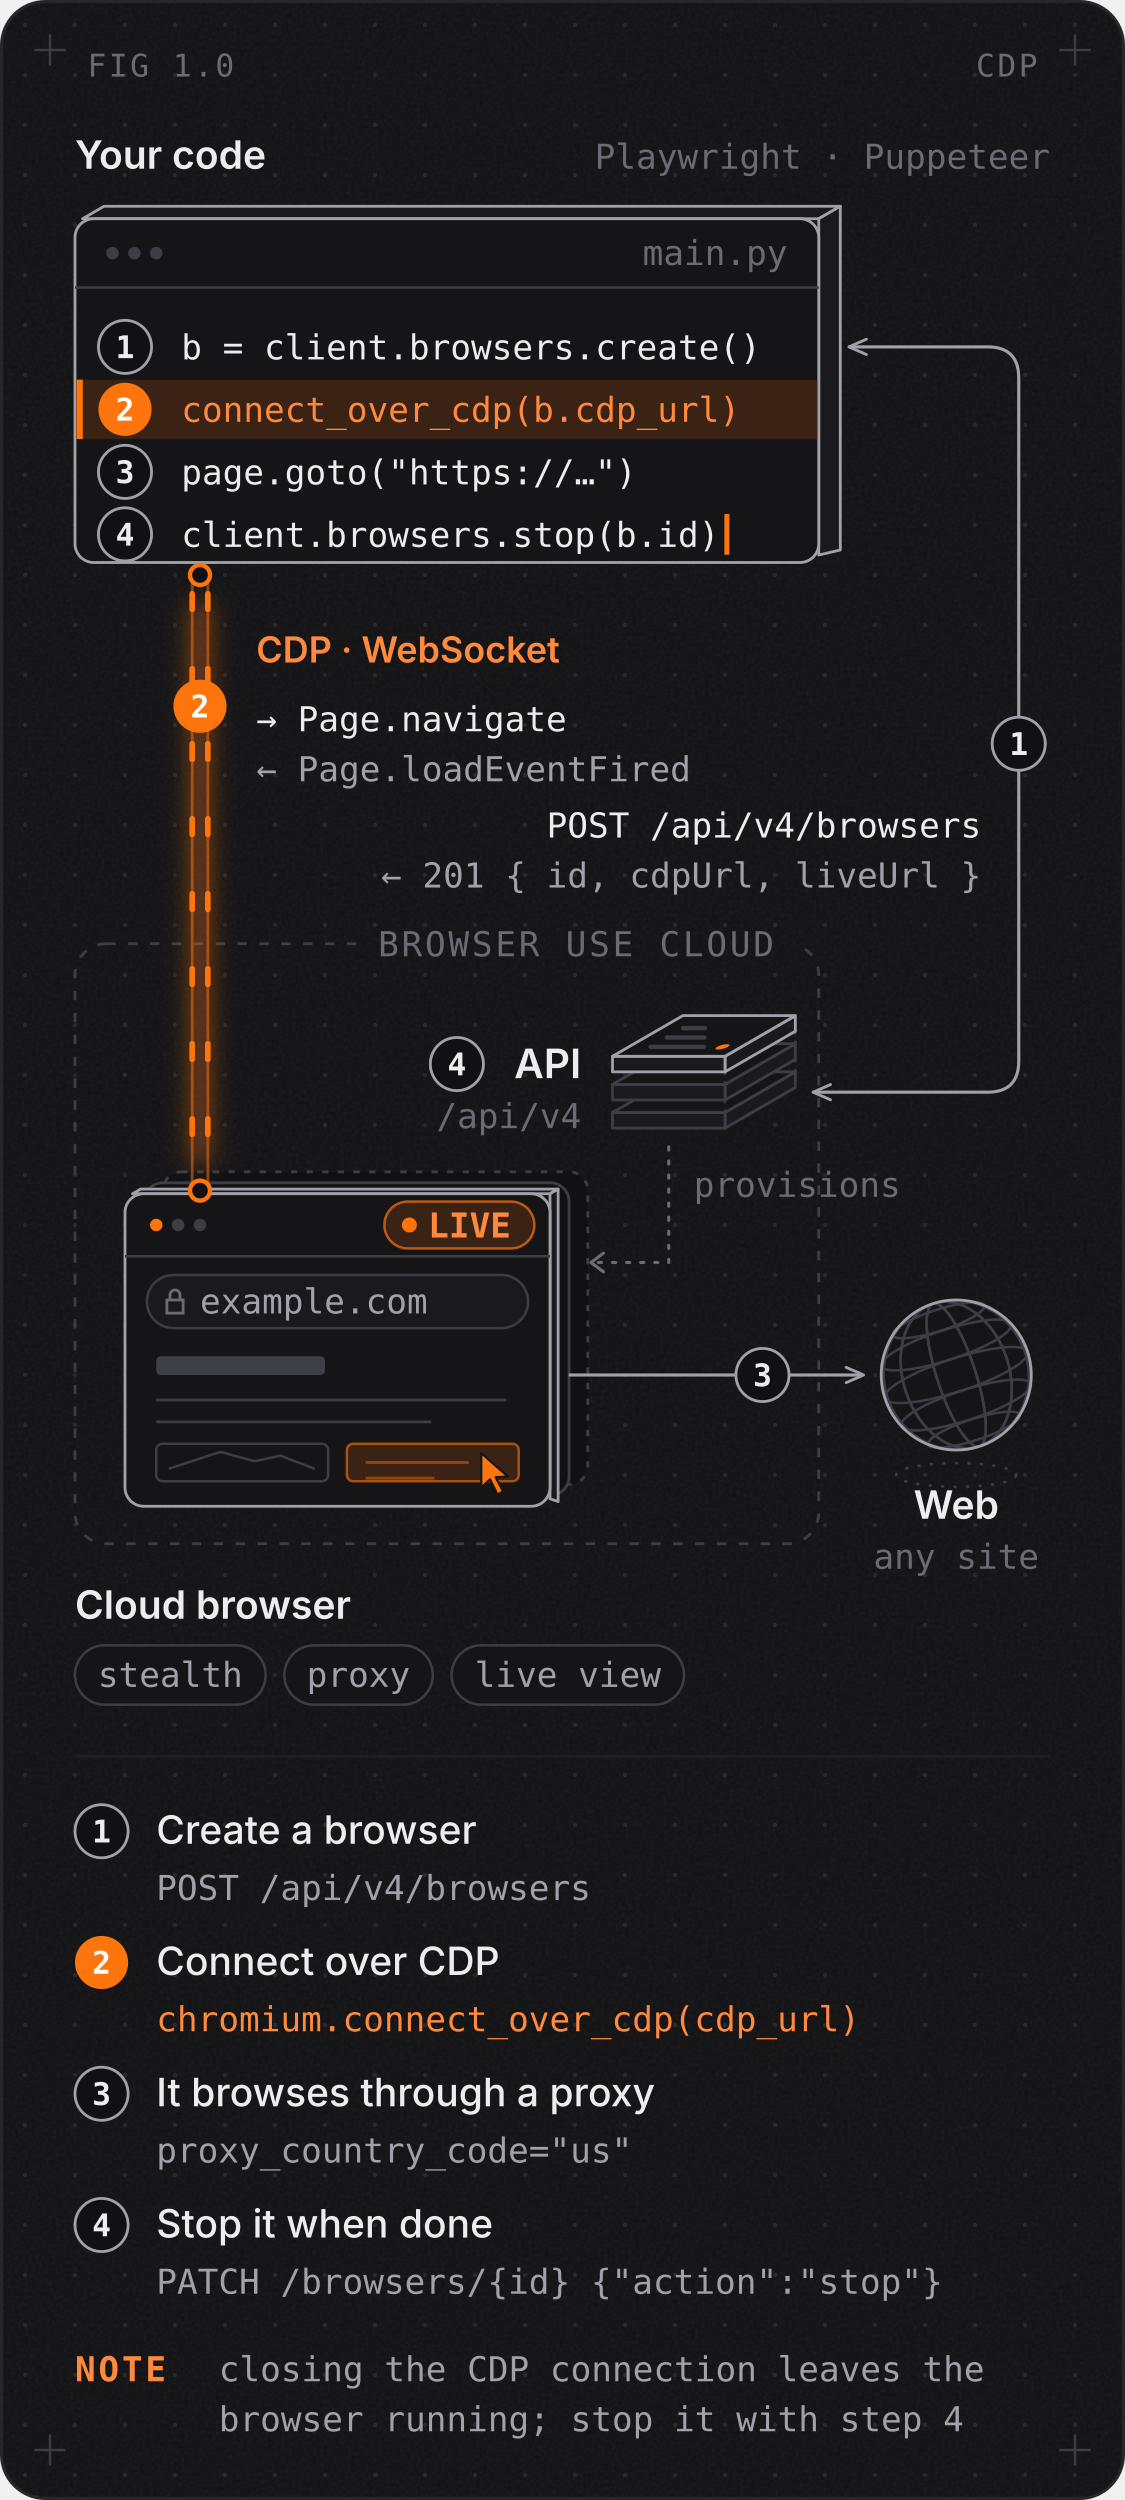
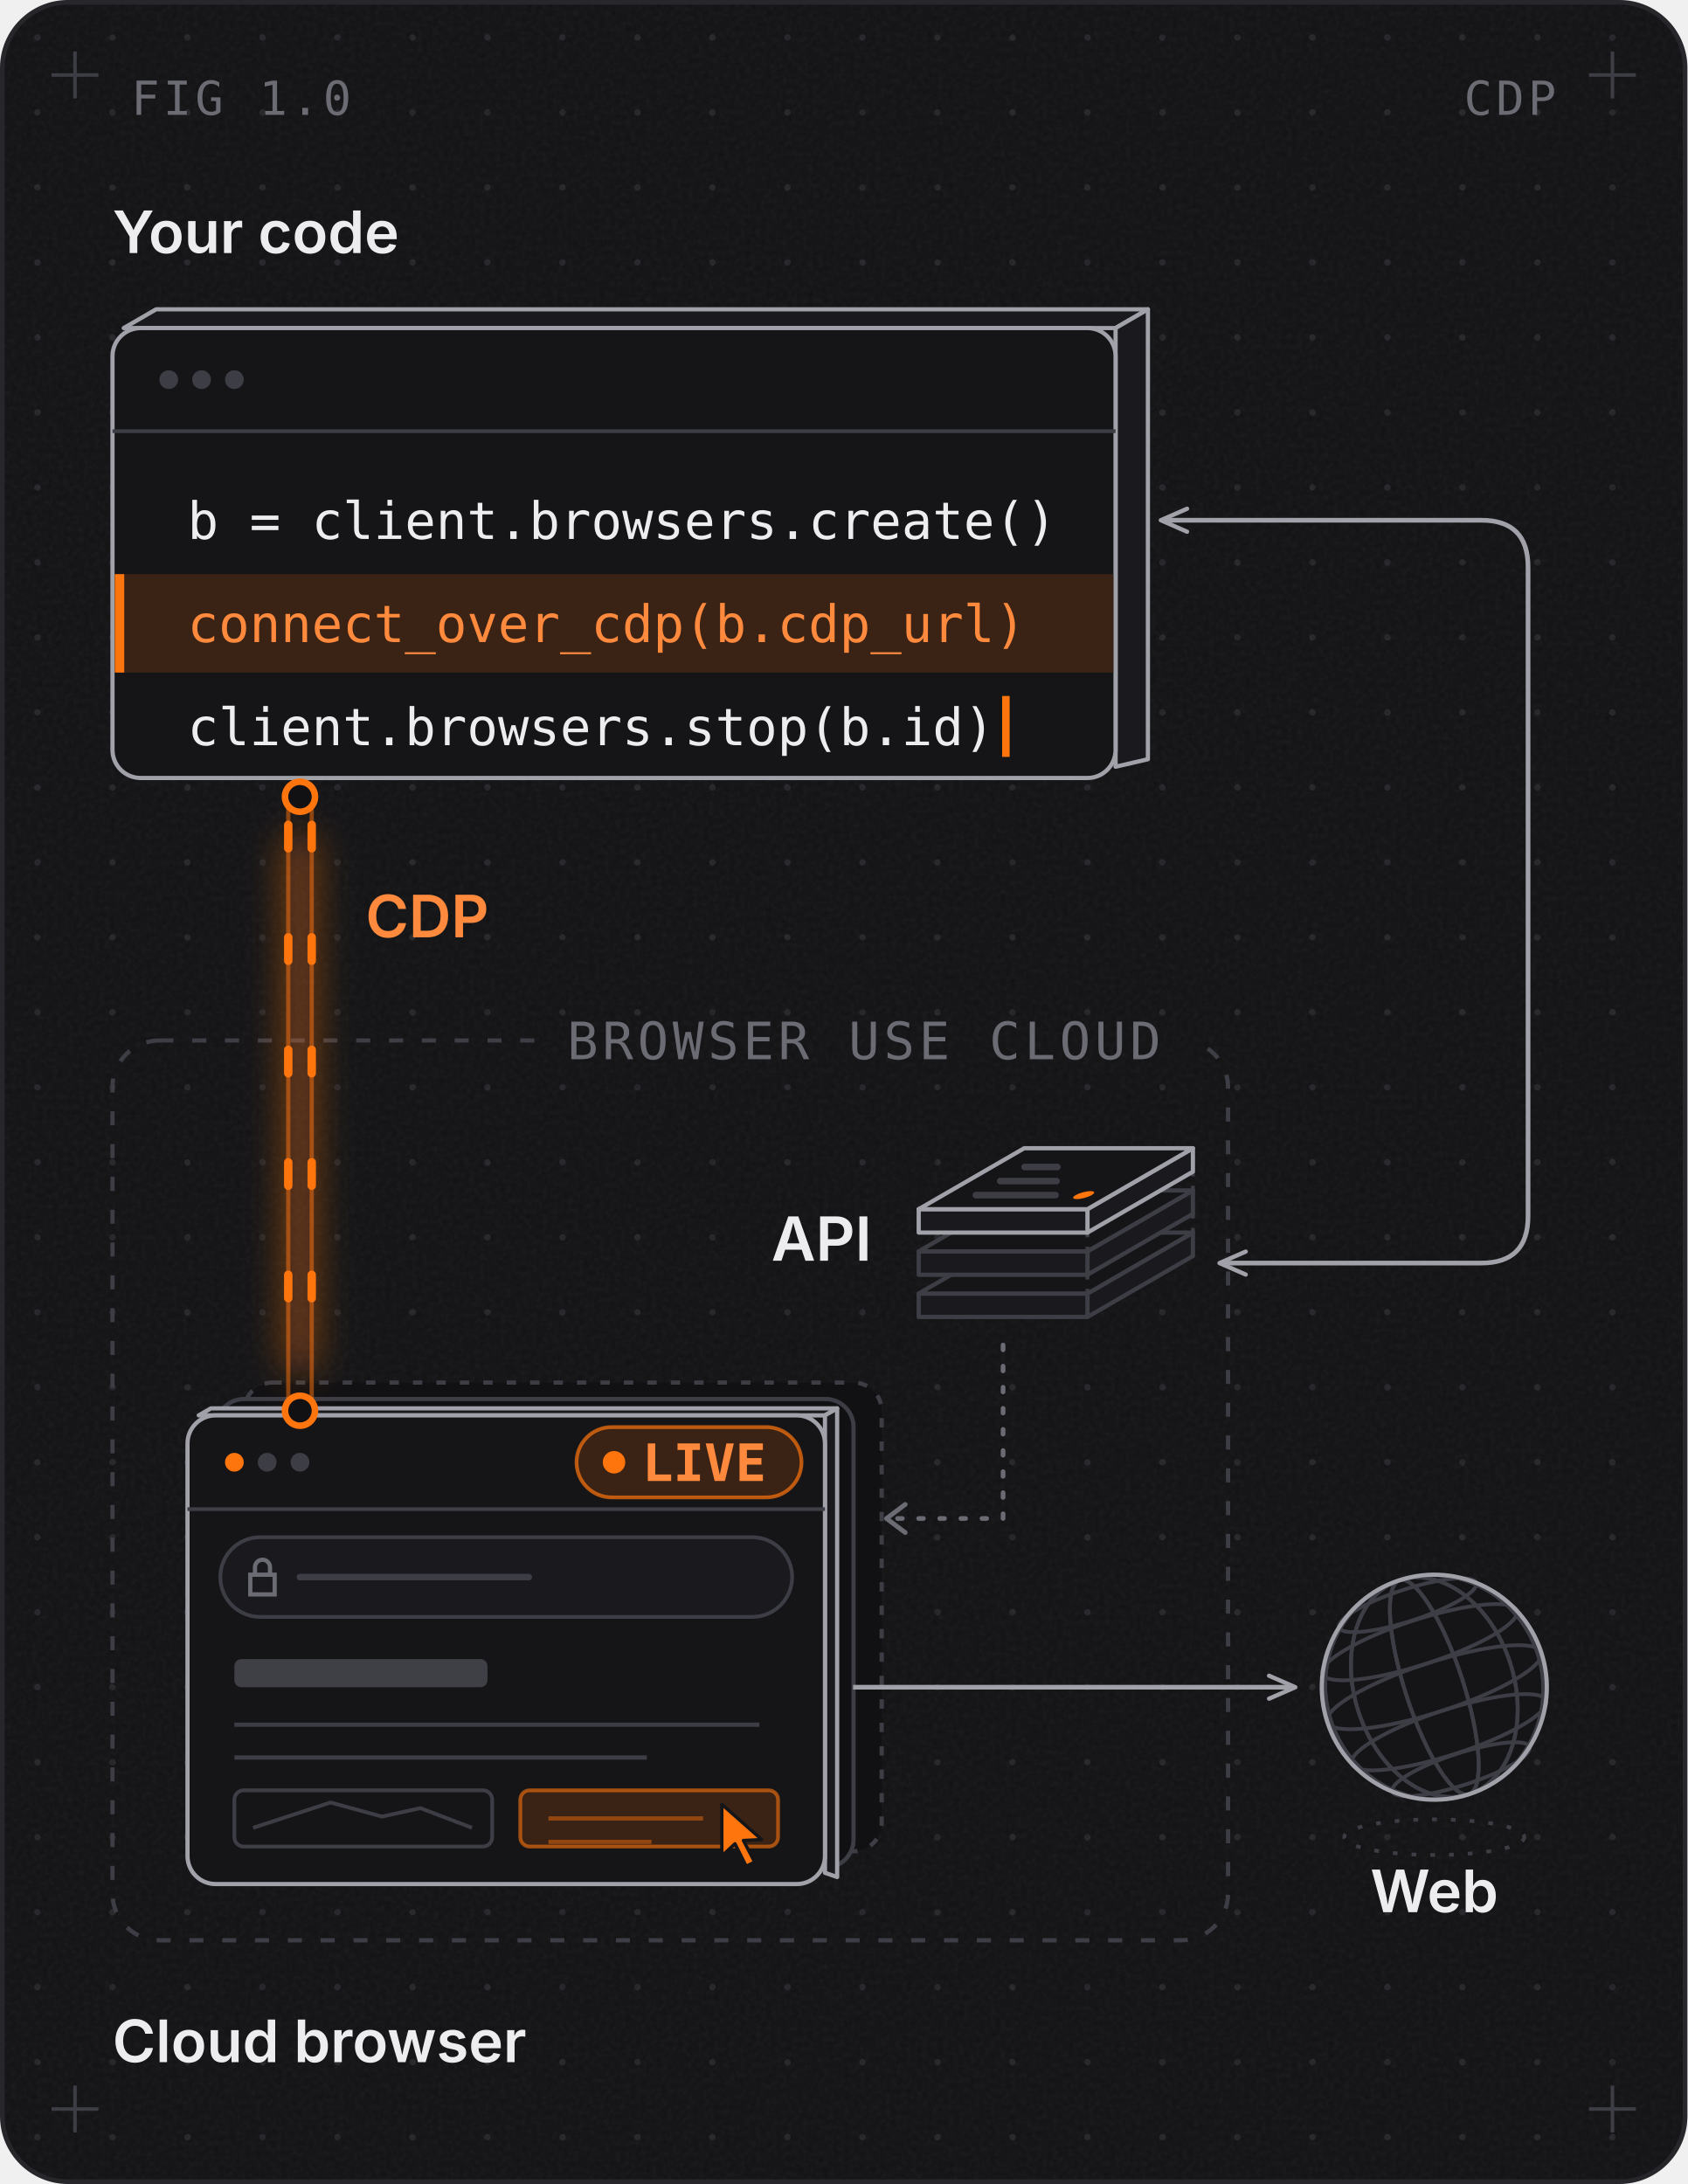
- <svg xmlns="http://www.w3.org/2000/svg" viewBox="0 0 360 800" width="360" height="800" role="img" aria-labelledby="t d" fill="none">
-   <style>.s{font-family:Geist, Inter, -apple-system, BlinkMacSystemFont, 'Segoe UI', Helvetica, Arial, sans-serif}.m{font-family:'Geist Mono', ui-monospace, SFMono-Regular, Menlo, monospace}text{font-kerning:normal}@keyframes fr{to{stroke-dashoffset:-24}}@keyframes fl{to{stroke-dashoffset:24}}@keyframes cur{0%,100%{transform:translate(0,0)}35%,55%{transform:translate(-30px,-14px)}75%{transform:translate(-8px,-24px)}}@keyframes live{0%,100%{fill-opacity:1}50%{fill-opacity:.25}}@keyframes caret{0%,49%{fill-opacity:1}50%,100%{fill-opacity:0}}@keyframes spin{0%{transform:scaleX(0)}16.7%{transform:scaleX(.5)}33.3%{transform:scaleX(.866)}50%{transform:scaleX(1)}66.7%{transform:scaleX(.866)}83.3%{transform:scaleX(.5)}100%{transform:scaleX(0)}}.ma,.story{display:none}@media (prefers-reduced-motion:no-preference){.pkr{animation:fr 1s linear infinite}.pkl{animation:fl 1.5s linear infinite}.cur{animation:cur 6s ease-in-out infinite}.live{animation:live 1.6s ease-in-out infinite}.caret{animation:caret 1.1s step-end infinite}.ms{display:none}.ma,.story{display:inline}}.mer{transform-origin:306px 440px;transform:scaleX(.5)}@media (prefers-reduced-motion:no-preference){.mer{animation:spin 18s linear infinite}}@keyframes h1{0%,2.2%{fill:#EDEDEF}4.2%,16.7%{fill:#FF8A3D}19.7%,100%{fill:#EDEDEF}}@media (prefers-reduced-motion:no-preference){.h1{animation:h1 9s linear infinite}}@keyframes h2{0%,16.7%{fill:#A1A1AA}18.7%,31.1%{fill:#FF8A3D}34.1%,100%{fill:#A1A1AA}}@media (prefers-reduced-motion:no-preference){.h2{animation:h2 9s linear infinite}}@keyframes h3{0%,32.2%{fill:#EDEDEF}34.2%,45.6%{fill:#FF8A3D}48.6%,100%{fill:#EDEDEF}}@media (prefers-reduced-motion:no-preference){.h3{animation:h3 9s linear infinite}}@keyframes h4{0%,64.4%{fill:#A1A1AA}66.4%,77.8%{fill:#FF8A3D}80.8%,100%{fill:#A1A1AA}}@media (prefers-reduced-motion:no-preference){.h4{animation:h4 9s linear infinite}}@keyframes b1{0%,2.2%{fill-opacity:0}4.2%,31.1%{fill-opacity:1}34.1%,100%{fill-opacity:0}}@media (prefers-reduced-motion:no-preference){.b1{animation:b1 9s linear infinite}}@keyframes b3{0%,32.2%{fill-opacity:0}34.2%,77.8%{fill-opacity:1}80.8%,100%{fill-opacity:0}}@media (prefers-reduced-motion:no-preference){.b3{animation:b3 9s linear infinite}}</style>
+ <svg xmlns="http://www.w3.org/2000/svg" viewBox="0 0 360 466" width="360" height="466" role="img" aria-labelledby="t d" fill="none">
+   <style>.s{font-family:Geist, Inter, -apple-system, BlinkMacSystemFont, 'Segoe UI', Helvetica, Arial, sans-serif}.m{font-family:'Geist Mono', ui-monospace, SFMono-Regular, Menlo, monospace}text{font-kerning:normal}@keyframes fr{to{stroke-dashoffset:-24}}@keyframes fl{to{stroke-dashoffset:24}}@keyframes cur{0%,100%{transform:translate(0,0)}35%,55%{transform:translate(-30px,-14px)}75%{transform:translate(-8px,-24px)}}@keyframes live{0%,100%{fill-opacity:1}50%{fill-opacity:.25}}@keyframes caret{0%,49%{fill-opacity:1}50%,100%{fill-opacity:0}}@keyframes spin{0%{transform:scaleX(0)}16.7%{transform:scaleX(.5)}33.3%{transform:scaleX(.866)}50%{transform:scaleX(1)}66.7%{transform:scaleX(.866)}83.3%{transform:scaleX(.5)}100%{transform:scaleX(0)}}.ma,.story{display:none}@media (prefers-reduced-motion:no-preference){.pkr{animation:fr 1s linear infinite}.pkl{animation:fl 1.5s linear infinite}.cur{animation:cur 6s ease-in-out infinite}.live{animation:live 1.6s ease-in-out infinite}.caret{animation:caret 1.1s step-end infinite}.ms{display:none}.ma,.story{display:inline}}.mer{transform-origin:306px 360px;transform:scaleX(.5)}@media (prefers-reduced-motion:no-preference){.mer{animation:spin 18s linear infinite}}@keyframes b1{0%,2.0%{fill-opacity:0}4.0%,28.0%{fill-opacity:1}31.0%,100%{fill-opacity:0}}@media (prefers-reduced-motion:no-preference){.b1{animation:b1 10s linear infinite}}@keyframes b3{0%,73.0%{fill-opacity:0}75.0%,86.0%{fill-opacity:1}89.0%,100%{fill-opacity:0}}@media (prefers-reduced-motion:no-preference){.b3{animation:b3 10s linear infinite}}</style>
  <defs>
    <pattern id="dots" width="16" height="16" patternUnits="userSpaceOnUse">
      <circle cx="8" cy="8" r="0.7" fill="#232328" />
    </pattern>
    <filter id="grain" x="0" y="0" width="100%" height="100%">
      <feTurbulence type="fractalNoise" baseFrequency="0.9" numOctaves="2" seed="7" stitchTiles="stitch" />
      <feColorMatrix values="0 0 0 0 0.5  0 0 0 0 0.5  0 0 0 0 0.5  0 0 0 0.07 0" />
    </filter>
    <clipPath id="card">
-       <rect x="0.5" y="0.5" width="359" height="799" rx="14" />
+       <rect x="0.5" y="0.5" width="359" height="465" rx="14" />
    </clipPath>
    <marker id="ah" viewBox="0 0 10 10" refX="8.5" refY="5" markerWidth="7" markerHeight="7" orient="auto-start-reverse">
      <path d="M1 1.5 L9 5 L1 8.5" stroke="#A1A1AA" stroke-width="1.3" fill="none" stroke-linecap="round" stroke-linejoin="round" />
    </marker>
-     <filter id="glow" filterUnits="userSpaceOnUse" x="0" y="0" width="360" height="800">
+     <filter id="glow" filterUnits="userSpaceOnUse" x="0" y="0" width="360" height="466">
      <feGaussianBlur stdDeviation="4" />
    </filter>
-     <filter id="halo" filterUnits="userSpaceOnUse" x="0" y="0" width="360" height="800">
+     <filter id="halo" filterUnits="userSpaceOnUse" x="0" y="0" width="360" height="466">
      <feGaussianBlur stdDeviation="2.2" />
    </filter>
    <pattern id="hatch" width="5" height="5" patternUnits="userSpaceOnUse" patternTransform="rotate(45)">
      <line x1="0" y1="0" x2="0" y2="5" stroke="#3D3D45" stroke-width="0.8" />
    </pattern>
-     <mask id="gm" maskUnits="userSpaceOnUse" x="0" y="0" width="360" height="800">
-       <rect width="360" height="800" fill="#fff" />
-       <rect x="115.0" y="294" width="141.0" height="16" fill="#000" />
+     <mask id="gm" maskUnits="userSpaceOnUse" x="0" y="0" width="360" height="466">
+       <rect width="360" height="466" fill="#fff" />
+       <rect x="115.0" y="214" width="141.0" height="16" fill="#000" />
    </mask>
-     <path id="p2" d="M64 184 V381" />
-     <path id="p1" d="M272 111 H316 Q326 111 326 121 V339.5 Q326 349.5 316 349.5 H260.517" />
-     <path id="p3" d="M176 440 H282" />
+     <path id="p2" d="M64 170 V301" />
+     <path id="p1" d="M248 111 H316 Q326 111 326 121 V259.5 Q326 269.5 316 269.5 H260.517" />
+     <path id="p3" d="M176 360 H282" />
  </defs>
-   <rect x="0.5" y="0.5" width="359" height="799" rx="14" fill="#111113" />
+   <rect x="0.5" y="0.5" width="359" height="465" rx="14" fill="#111113" />
  <g clip-path="url(#card)">
-     <rect width="360" height="800" fill="url(#dots)" />
-     <rect width="360" height="800" filter="url(#grain)" />
-   </g>
-   <rect x="0.5" y="0.5" width="359" height="799" rx="14" fill="none" stroke="#26262B" />
+     <rect width="360" height="466" fill="url(#dots)" />
+     <rect width="360" height="466" filter="url(#grain)" />
+   </g>
+   <rect x="0.5" y="0.5" width="359" height="465" rx="14" fill="none" stroke="#26262B" />
  <path d="M11 16h10M16 11v10" stroke="#3D3D45" stroke-width="0.75" />
  <path d="M339 16h10M344 11v10" stroke="#3D3D45" stroke-width="0.75" />
-   <path d="M11 784h10M16 779v10" stroke="#3D3D45" stroke-width="0.75" />
-   <path d="M339 784h10M344 779v10" stroke="#3D3D45" stroke-width="0.75" />
+   <path d="M11 450h10M16 445v10" stroke="#3D3D45" stroke-width="0.75" />
+   <path d="M339 450h10M344 445v10" stroke="#3D3D45" stroke-width="0.75" />
  <text x="28.0" y="24.5" font-size="10" fill="#6B6B74" letter-spacing="0.08em" class="m">FIG 1.0</text>
  <text x="332.0" y="24.5" font-size="10" fill="#6B6B74" text-anchor="end" letter-spacing="0.08em" class="m">CDP</text>
-   <polygon points="26.4,70.0 262.0,70.0 268.9,66.0 33.3,66.0" fill="#1A1A1E" stroke="#A1A1AA" stroke-width="0.9" stroke-linejoin="round" stroke-linecap="round" />
-   <polygon points="262.0,70.0 268.9,66.0 268.9,176.0 262.0,177.6" fill="#1A1A1E" stroke="#A1A1AA" stroke-width="0.9" stroke-linejoin="round" stroke-linecap="round" />
-   <rect x="24" y="70" width="238" height="110" rx="6" fill="#151518" stroke="#A1A1AA" stroke-width="0.9" />
-   <line x1="24" y1="92" x2="262" y2="92" stroke="#3D3D45" stroke-width="0.8" />
+   <polygon points="26.4,70.0 238.0,70.0 244.9,66.0 33.3,66.0" fill="#1A1A1E" stroke="#A1A1AA" stroke-width="0.9" stroke-linejoin="round" stroke-linecap="round" />
+   <polygon points="238.0,70.0 244.9,66.0 244.9,162.0 238.0,163.6" fill="#1A1A1E" stroke="#A1A1AA" stroke-width="0.9" stroke-linejoin="round" stroke-linecap="round" />
+   <rect x="24" y="70" width="214" height="96" rx="6" fill="#151518" stroke="#A1A1AA" stroke-width="0.9" />
+   <line x1="24" y1="92" x2="238" y2="92" stroke="#3D3D45" stroke-width="0.8" />
  <circle cx="36" cy="81.0" r="2" fill="#3D3D45" />
  <circle cx="43" cy="81.0" r="2" fill="#3D3D45" />
  <circle cx="50" cy="81.0" r="2" fill="#3D3D45" />
-   <text x="252.0" y="84.8" font-size="11" fill="#6B6B74" text-anchor="end" class="m">main.py</text>
-   <rect class="b1" x="24.5" y="101.5" width="237" height="19" fill="#3A2214" fill-opacity="0" />
-   <g>
-     <circle cx="40.0" cy="111.0" r="8.5" fill="#111113" stroke="#A1A1AA" stroke-width="0.9" />
-     <text x="40.0" y="114.6" font-size="10" fill="#EDEDEF" font-weight="600" text-anchor="middle" class="m">1</text>
-   </g>
-   <text x="58.0" y="115.0" font-size="11" fill="#EDEDEF" class="m">b = client.browsers.create()</text>
-   <rect x="24.5" y="121.5" width="237" height="19" fill="#3A2214" />
-   <rect x="24.5" y="121.5" width="2" height="19" fill="#FE750E" />
-   <g>
-     <circle cx="40.0" cy="131.0" r="8.5" fill="#FE750E" />
-     <text x="40.0" y="134.6" font-size="10" fill="#FFFFFF" font-weight="600" text-anchor="middle" class="m">2</text>
-   </g>
-   <text x="58.0" y="135.0" font-size="11" fill="#FF8A3D" font-weight="500" class="m">connect_over_cdp(b.cdp_url)</text>
-   <rect class="b3" x="24.5" y="141.5" width="237" height="19" fill="#3A2214" fill-opacity="0" />
-   <g>
-     <circle cx="40.0" cy="151.0" r="8.5" fill="#111113" stroke="#A1A1AA" stroke-width="0.9" />
-     <text x="40.0" y="154.6" font-size="10" fill="#EDEDEF" font-weight="600" text-anchor="middle" class="m">3</text>
-   </g>
-   <text x="58.0" y="155.0" font-size="11" fill="#EDEDEF" class="m">page.goto("https://…")</text>
-   <g>
-     <circle cx="40.0" cy="171.0" r="8.5" fill="#111113" stroke="#A1A1AA" stroke-width="0.9" />
-     <text x="40.0" y="174.6" font-size="10" fill="#EDEDEF" font-weight="600" text-anchor="middle" class="m">4</text>
-   </g>
-   <text x="58.0" y="175.0" font-size="11" fill="#EDEDEF" class="m">client.browsers.stop(b.id)</text>
-   <rect class="caret" x="231.8" y="164.5" width="1.6" height="13" fill="#FE750E" />
+   <rect class="b1" x="24.5" y="100.5" width="213" height="21" fill="#3A2214" fill-opacity="0" />
+   <text x="40.0" y="115.0" font-size="11" fill="#EDEDEF" class="m">b = client.browsers.create()</text>
+   <rect x="24.5" y="122.5" width="213" height="21" fill="#3A2214" />
+   <rect x="24.5" y="122.5" width="2" height="21" fill="#FE750E" />
+   <text x="40.0" y="137.0" font-size="11" fill="#FF8A3D" font-weight="500" class="m">connect_over_cdp(b.cdp_url)</text>
+   <rect class="b3" x="24.5" y="144.5" width="213" height="21" fill="#3A2214" fill-opacity="0" />
+   <text x="40.0" y="159.0" font-size="11" fill="#EDEDEF" class="m">client.browsers.stop(b.id)</text>
+   <rect class="caret" x="213.8" y="148.5" width="1.6" height="13" fill="#FE750E" />
  <text x="24.0" y="54.0" font-size="12.5" fill="#EDEDEF" font-weight="600" class="s">Your code</text>
-   <text x="336.0" y="54.0" font-size="11" fill="#6B6B74" text-anchor="end" class="m">Playwright · Puppeteer</text>
-   <rect x="24" y="302" width="238" height="192" rx="10" mask="url(#gm)" stroke="#3D3D45" stroke-width="0.9" stroke-dasharray="3 4" />
-   <text x="121.0" y="306.0" font-size="11" fill="#6B6B74" letter-spacing="0.08em" class="m">BROWSER USE CLOUD</text>
-   <polygon points="232.0,356.0 254.5,343.0 254.5,348.0 232.0,361.0" fill="#1A1A1E" stroke="#3D3D45" stroke-width="0.9" stroke-linejoin="round" stroke-linecap="round" />
-   <rect x="196" y="356" width="36" height="5" fill="#1A1A1E" stroke="#3D3D45" stroke-width="0.9" stroke-linejoin="round" stroke-linecap="round" />
-   <polygon points="196.0,356.0 232.0,356.0 254.5,343.0 218.5,343.0" fill="#151518" stroke="#3D3D45" stroke-width="0.9" stroke-linejoin="round" stroke-linecap="round" />
-   <path d="M232 352v4M254.5 339.0v4" stroke="#3D3D45" stroke-width="0.8" stroke-dasharray="1 2" />
-   <polygon points="232.0,347.0 254.5,334.0 254.5,339.0 232.0,352.0" fill="#1A1A1E" stroke="#3D3D45" stroke-width="0.9" stroke-linejoin="round" stroke-linecap="round" />
-   <rect x="196" y="347" width="36" height="5" fill="#1A1A1E" stroke="#3D3D45" stroke-width="0.9" stroke-linejoin="round" stroke-linecap="round" />
-   <polygon points="196.0,347.0 232.0,347.0 254.5,334.0 218.5,334.0" fill="#151518" stroke="#3D3D45" stroke-width="0.9" stroke-linejoin="round" stroke-linecap="round" />
-   <path d="M232 343v4M254.5 330.0v4" stroke="#3D3D45" stroke-width="0.8" stroke-dasharray="1 2" />
-   <polygon points="232.0,338.0 254.5,325.0 254.5,330.0 232.0,343.0" fill="#1A1A1E" stroke="#A1A1AA" stroke-width="0.9" stroke-linejoin="round" stroke-linecap="round" />
-   <rect x="196" y="338" width="36" height="5" fill="#1A1A1E" stroke="#A1A1AA" stroke-width="0.9" stroke-linejoin="round" stroke-linecap="round" />
-   <polygon points="196.0,338.0 232.0,338.0 254.5,325.0 218.5,325.0" fill="#151518" stroke="#A1A1AA" stroke-width="0.9" stroke-linejoin="round" stroke-linecap="round" />
-   <g transform="matrix(1,0,0.866,-0.5,196.0,338.0)">
+   <rect x="24" y="222" width="238" height="192" rx="10" mask="url(#gm)" stroke="#3D3D45" stroke-width="0.9" stroke-dasharray="3 4" />
+   <text x="121.0" y="226.0" font-size="11" fill="#6B6B74" letter-spacing="0.08em" class="m">BROWSER USE CLOUD</text>
+   <polygon points="232.0,276.0 254.5,263.0 254.5,268.0 232.0,281.0" fill="#1A1A1E" stroke="#3D3D45" stroke-width="0.9" stroke-linejoin="round" stroke-linecap="round" />
+   <rect x="196" y="276" width="36" height="5" fill="#1A1A1E" stroke="#3D3D45" stroke-width="0.9" stroke-linejoin="round" stroke-linecap="round" />
+   <polygon points="196.0,276.0 232.0,276.0 254.5,263.0 218.5,263.0" fill="#151518" stroke="#3D3D45" stroke-width="0.9" stroke-linejoin="round" stroke-linecap="round" />
+   <path d="M232 272v4M254.5 259.0v4" stroke="#3D3D45" stroke-width="0.8" stroke-dasharray="1 2" />
+   <polygon points="232.0,267.0 254.5,254.0 254.5,259.0 232.0,272.0" fill="#1A1A1E" stroke="#3D3D45" stroke-width="0.9" stroke-linejoin="round" stroke-linecap="round" />
+   <rect x="196" y="267" width="36" height="5" fill="#1A1A1E" stroke="#3D3D45" stroke-width="0.9" stroke-linejoin="round" stroke-linecap="round" />
+   <polygon points="196.0,267.0 232.0,267.0 254.5,254.0 218.5,254.0" fill="#151518" stroke="#3D3D45" stroke-width="0.9" stroke-linejoin="round" stroke-linecap="round" />
+   <path d="M232 263v4M254.5 250.0v4" stroke="#3D3D45" stroke-width="0.8" stroke-dasharray="1 2" />
+   <polygon points="232.0,258.0 254.5,245.0 254.5,250.0 232.0,263.0" fill="#1A1A1E" stroke="#A1A1AA" stroke-width="0.9" stroke-linejoin="round" stroke-linecap="round" />
+   <rect x="196" y="258" width="36" height="5" fill="#1A1A1E" stroke="#A1A1AA" stroke-width="0.9" stroke-linejoin="round" stroke-linecap="round" />
+   <polygon points="196.0,258.0 232.0,258.0 254.5,245.0 218.5,245.0" fill="#151518" stroke="#A1A1AA" stroke-width="0.9" stroke-linejoin="round" stroke-linecap="round" />
+   <g transform="matrix(1,0,0.866,-0.5,196.0,258.0)">
    <line x1="7" y1="6" x2="24" y2="6" stroke="#3D3D45" stroke-width="1.4" stroke-linecap="round" vector-effect="non-scaling-stroke" />
    <line x1="7" y1="12" x2="19" y2="12" stroke="#3D3D45" stroke-width="1.4" stroke-linecap="round" vector-effect="non-scaling-stroke" />
    <line x1="7" y1="18" x2="14" y2="18" stroke="#3D3D45" stroke-width="1.4" stroke-linecap="round" vector-effect="non-scaling-stroke" />
    <circle cx="30" cy="6" r="1.7" fill="#FE750E" />
  </g>
-   <text x="186.0" y="345.0" font-size="13" fill="#EDEDEF" font-weight="600" text-anchor="end" class="s">API</text>
-   <g>
-     <circle cx="146.2" cy="340.5" r="8.5" fill="#111113" stroke="#A1A1AA" stroke-width="0.9" />
-     <text x="146.2" y="344.1" font-size="10" fill="#EDEDEF" font-weight="600" text-anchor="middle" class="m">4</text>
-   </g>
-   <text x="186.0" y="361.0" font-size="11" fill="#6B6B74" text-anchor="end" class="m">/api/v4</text>
-   <rect x="52.1" y="375.0" width="136" height="100" rx="6" fill="#111113" stroke="#3D3D45" stroke-width="0.9" stroke-dasharray="2 3" />
-   <rect x="46.1" y="378.5" width="136" height="100" rx="6" fill="#111113" stroke="#3D3D45" stroke-width="0.9" />
-   <polygon points="42.4,382.0 176.0,382.0 178.6,380.5 45.0,380.5" fill="#1A1A1E" stroke="#A1A1AA" stroke-width="0.9" stroke-linejoin="round" stroke-linecap="round" />
-   <polygon points="176.0,382.0 178.6,380.5 178.6,480.5 176.0,479.6" fill="#1A1A1E" stroke="#A1A1AA" stroke-width="0.9" stroke-linejoin="round" stroke-linecap="round" />
-   <rect x="40" y="382" width="136" height="100" rx="6" fill="#151518" stroke="#A1A1AA" stroke-width="0.9" />
-   <line x1="40" y1="402" x2="176" y2="402" stroke="#3D3D45" stroke-width="0.8" />
-   <circle cx="50" cy="392.0" r="2" fill="#FE750E" />
-   <circle cx="57" cy="392.0" r="2" fill="#3D3D45" />
-   <circle cx="64" cy="392.0" r="2" fill="#3D3D45" />
-   <rect x="123" y="384.5" width="48" height="15" rx="7.5" fill="#3A2214" stroke="#FE750E" stroke-width="0.8" stroke-opacity=".7" />
-   <circle class="live" cx="131" cy="392" r="2.4" fill="#FE750E" />
-   <text x="137.0" y="396.0" font-size="11" fill="#FF8A3D" font-weight="600" class="m">LIVE</text>
-   <rect x="47" y="408" width="122" height="17" rx="8.5" fill="#1A1A1E" stroke="#3D3D45" stroke-width="0.8" />
-   <path d="M53.4 416.0h5.2v4.2h-5.2zM54.4 416.0v-1.6a1.6 1.6 0 0 1 3.2 0v1.6" stroke="#6B6B74" stroke-width="0.9" />
-   <text x="64.0" y="420.3" font-size="11" fill="#A1A1AA" class="m">example.com</text>
-   <rect x="50" y="434" width="54" height="6" rx="1.5" fill="#6B6B74" fill-opacity=".5" />
-   <line x1="50" y1="448" x2="162" y2="448" stroke="#3D3D45" stroke-width="0.9" />
-   <line x1="50" y1="455" x2="138" y2="455" stroke="#3D3D45" stroke-width="0.9" />
-   <rect x="50" y="462" width="55.0" height="12" rx="2" stroke="#3D3D45" stroke-width="0.8" />
-   <path d="M54 470 l16.5 -5.4 l11.0 3.0 l8.2 -1.8 l11.0 4.2" stroke="#3D3D45" stroke-width="0.8" stroke-linejoin="round" />
-   <rect x="111.0" y="462" width="55.0" height="12" rx="2" fill="#3A2214" stroke="#FE750E" stroke-width="0.8" stroke-opacity=".6" />
-   <line x1="117.0" y1="468" x2="150.0" y2="468" stroke="#FE750E" stroke-opacity=".45" stroke-width="0.9" />
-   <line x1="117.0" y1="473" x2="139.0" y2="473" stroke="#FE750E" stroke-opacity=".45" stroke-width="0.9" />
-   <path class="cur" d="M154 465 l0 11 l2.8 -2.6 l2.4 4.8 l1.8 -0.9 l-2.4 -4.6 l3.9 -0.2z" fill="#FE750E" stroke="#151518" stroke-width="0.7" stroke-linejoin="round" />
-   <rect x="61.0" y="192.0" width="6" height="181.0" rx="3" fill="#FE750E" fill-opacity="0.5" filter="url(#glow)" />
-   <line x1="61.5" y1="184.0" x2="61.5" y2="381.0" stroke="#FE750E" stroke-width="0.9" stroke-opacity=".5" />
-   <line class="pkr" x1="61.5" y1="190.0" x2="61.5" y2="375.0" stroke="#FE750E" stroke-width="1.8" stroke-linecap="round" stroke-dasharray="5 19" />
-   <line x1="66.5" y1="184.0" x2="66.5" y2="381.0" stroke="#FE750E" stroke-width="0.9" stroke-opacity=".5" />
-   <line class="pkl" x1="66.5" y1="190.0" x2="66.5" y2="375.0" stroke="#FE750E" stroke-width="1.8" stroke-linecap="round" stroke-dasharray="5 19" />
-   <circle cx="64.0" cy="184.0" r="3.2" fill="#111113" stroke="#FE750E" stroke-width="1.4" />
-   <circle cx="64.0" cy="381.0" r="3.2" fill="#111113" stroke="#FE750E" stroke-width="1.4" />
-   <g>
-     <circle cx="64.0" cy="226.0" r="8.5" fill="#FE750E" />
-     <text x="64.0" y="229.6" font-size="10" fill="#FFFFFF" font-weight="600" text-anchor="middle" class="m">2</text>
-   </g>
-   <text x="82.0" y="212.0" font-size="11.5" fill="#FF8A3D" font-weight="600" class="s">CDP · WebSocket</text>
-   <text x="82.0" y="234.0" font-size="11" fill="#EDEDEF" class="m h3">→ Page.navigate</text>
-   <text x="82.0" y="250.0" font-size="11" fill="#A1A1AA" class="m h4">← Page.loadEventFired</text>
-   <path d="M272 111 H316 Q326 111 326 121 V339.5 Q326 349.5 316 349.5 H260.517" stroke="#A1A1AA" stroke-width="1" marker-start="url(#ah)" marker-end="url(#ah)" />
-   <g>
-     <circle cx="326.0" cy="238.0" r="8.5" fill="#111113" stroke="#A1A1AA" stroke-width="0.9" />
-     <text x="326.0" y="241.6" font-size="10" fill="#EDEDEF" font-weight="600" text-anchor="middle" class="m">1</text>
-   </g>
-   <text x="314.0" y="268.0" font-size="11" fill="#EDEDEF" text-anchor="end" class="m h1">POST /api/v4/browsers</text>
-   <text x="314.0" y="284.0" font-size="11" fill="#A1A1AA" text-anchor="end" class="m h2">← 201 { id, cdpUrl, liveUrl }</text>
-   <path d="M214.0 367 V404 H190.124" stroke="#6B6B74" stroke-width="1" stroke-dasharray="1 3.5" stroke-linecap="round" />
-   <path d="M193.124 401 L189.124 404 L193.124 407" stroke="#6B6B74" stroke-width="1" stroke-linecap="round" stroke-linejoin="round" />
-   <text x="222.0" y="383.0" font-size="11" fill="#6B6B74" class="m">provisions</text>
-   <g transform="rotate(-18 306 440)">
-     <circle cx="306" cy="440" r="24" fill="#151518" />
-     <ellipse cx="306" cy="458.4" rx="15.4" ry="3.4" stroke="#3D3D45" stroke-width="0.8" />
-     <ellipse cx="306" cy="450.1" rx="21.8" ry="4.8" stroke="#3D3D45" stroke-width="0.8" />
-     <ellipse cx="306" cy="440.0" rx="24.0" ry="5.3" stroke="#3D3D45" stroke-width="0.8" />
-     <ellipse cx="306" cy="429.9" rx="21.8" ry="4.8" stroke="#3D3D45" stroke-width="0.8" />
-     <ellipse cx="306" cy="421.6" rx="15.4" ry="3.4" stroke="#3D3D45" stroke-width="0.8" />
+   <text x="186.0" y="269.0" font-size="13" fill="#EDEDEF" font-weight="600" text-anchor="end" class="s">API</text>
+   <rect x="52.1" y="295.0" width="136" height="100" rx="6" fill="#111113" stroke="#3D3D45" stroke-width="0.9" stroke-dasharray="2 3" />
+   <rect x="46.1" y="298.5" width="136" height="100" rx="6" fill="#111113" stroke="#3D3D45" stroke-width="0.9" />
+   <polygon points="42.4,302.0 176.0,302.0 178.6,300.5 45.0,300.5" fill="#1A1A1E" stroke="#A1A1AA" stroke-width="0.9" stroke-linejoin="round" stroke-linecap="round" />
+   <polygon points="176.0,302.0 178.6,300.5 178.6,400.5 176.0,399.6" fill="#1A1A1E" stroke="#A1A1AA" stroke-width="0.9" stroke-linejoin="round" stroke-linecap="round" />
+   <rect x="40" y="302" width="136" height="100" rx="6" fill="#151518" stroke="#A1A1AA" stroke-width="0.9" />
+   <line x1="40" y1="322" x2="176" y2="322" stroke="#3D3D45" stroke-width="0.8" />
+   <circle cx="50" cy="312.0" r="2" fill="#FE750E" />
+   <circle cx="57" cy="312.0" r="2" fill="#3D3D45" />
+   <circle cx="64" cy="312.0" r="2" fill="#3D3D45" />
+   <rect x="123" y="304.5" width="48" height="15" rx="7.5" fill="#3A2214" stroke="#FE750E" stroke-width="0.8" stroke-opacity=".7" />
+   <circle class="live" cx="131" cy="312" r="2.4" fill="#FE750E" />
+   <text x="137.0" y="316.0" font-size="11" fill="#FF8A3D" font-weight="600" class="m">LIVE</text>
+   <rect x="47" y="328" width="122" height="17" rx="8.5" fill="#1A1A1E" stroke="#3D3D45" stroke-width="0.8" />
+   <path d="M53.4 336.0h5.2v4.2h-5.2zM54.4 336.0v-1.6a1.6 1.6 0 0 1 3.2 0v1.6" stroke="#6B6B74" stroke-width="0.9" />
+   <line x1="64" y1="336.5" x2="112.8" y2="336.5" stroke="#3D3D45" stroke-width="1.4" stroke-linecap="round" />
+   <rect x="50" y="354" width="54" height="6" rx="1.5" fill="#6B6B74" fill-opacity=".5" />
+   <line x1="50" y1="368" x2="162" y2="368" stroke="#3D3D45" stroke-width="0.9" />
+   <line x1="50" y1="375" x2="138" y2="375" stroke="#3D3D45" stroke-width="0.9" />
+   <rect x="50" y="382" width="55.0" height="12" rx="2" stroke="#3D3D45" stroke-width="0.8" />
+   <path d="M54 390 l16.5 -5.4 l11.0 3.0 l8.2 -1.8 l11.0 4.2" stroke="#3D3D45" stroke-width="0.8" stroke-linejoin="round" />
+   <rect x="111.0" y="382" width="55.0" height="12" rx="2" fill="#3A2214" stroke="#FE750E" stroke-width="0.8" stroke-opacity=".6" />
+   <line x1="117.0" y1="388" x2="150.0" y2="388" stroke="#FE750E" stroke-opacity=".45" stroke-width="0.9" />
+   <line x1="117.0" y1="393" x2="139.0" y2="393" stroke="#FE750E" stroke-opacity=".45" stroke-width="0.9" />
+   <path class="cur" d="M154 385 l0 11 l2.8 -2.6 l2.4 4.8 l1.8 -0.9 l-2.4 -4.6 l3.9 -0.2z" fill="#FE750E" stroke="#151518" stroke-width="0.7" stroke-linejoin="round" />
+   <rect x="61.0" y="178.0" width="6" height="115.0" rx="3" fill="#FE750E" fill-opacity="0.5" filter="url(#glow)" />
+   <line x1="61.5" y1="170.0" x2="61.5" y2="301.0" stroke="#FE750E" stroke-width="0.9" stroke-opacity=".5" />
+   <line class="pkr" x1="61.5" y1="176.0" x2="61.5" y2="295.0" stroke="#FE750E" stroke-width="1.8" stroke-linecap="round" stroke-dasharray="5 19" />
+   <line x1="66.5" y1="170.0" x2="66.5" y2="301.0" stroke="#FE750E" stroke-width="0.9" stroke-opacity=".5" />
+   <line class="pkl" x1="66.5" y1="176.0" x2="66.5" y2="295.0" stroke="#FE750E" stroke-width="1.8" stroke-linecap="round" stroke-dasharray="5 19" />
+   <circle cx="64.0" cy="170.0" r="3.2" fill="#111113" stroke="#FE750E" stroke-width="1.4" />
+   <circle cx="64.0" cy="301.0" r="3.2" fill="#111113" stroke="#FE750E" stroke-width="1.4" />
+   <text x="78.0" y="200.0" font-size="12.5" fill="#FF8A3D" font-weight="600" class="s">CDP</text>
+   <path d="M248 111 H316 Q326 111 326 121 V259.5 Q326 269.5 316 269.5 H260.517" stroke="#A1A1AA" stroke-width="1" marker-start="url(#ah)" marker-end="url(#ah)" />
+   <path d="M214.0 287 V324 H190.124" stroke="#6B6B74" stroke-width="1" stroke-dasharray="1 3.5" stroke-linecap="round" />
+   <path d="M193.124 321 L189.124 324 L193.124 327" stroke="#6B6B74" stroke-width="1" stroke-linecap="round" stroke-linejoin="round" />
+   <g transform="rotate(-18 306 360)">
+     <circle cx="306" cy="360" r="24" fill="#151518" />
+     <ellipse cx="306" cy="378.4" rx="15.4" ry="3.4" stroke="#3D3D45" stroke-width="0.8" />
+     <ellipse cx="306" cy="370.1" rx="21.8" ry="4.8" stroke="#3D3D45" stroke-width="0.8" />
+     <ellipse cx="306" cy="360.0" rx="24.0" ry="5.3" stroke="#3D3D45" stroke-width="0.8" />
+     <ellipse cx="306" cy="349.9" rx="21.8" ry="4.8" stroke="#3D3D45" stroke-width="0.8" />
+     <ellipse cx="306" cy="341.6" rx="15.4" ry="3.4" stroke="#3D3D45" stroke-width="0.8" />
    <g class="ms">
-       <ellipse cx="306" cy="440" rx="23.2" ry="24" stroke="#3D3D45" stroke-width="0.8" />
-       <ellipse cx="306" cy="440" rx="17.0" ry="24" stroke="#3D3D45" stroke-width="0.8" />
-       <ellipse cx="306" cy="440" rx="6.2" ry="24" stroke="#3D3D45" stroke-width="0.8" />
-       <ellipse cx="306" cy="440" rx="6.2" ry="24" stroke="#3D3D45" stroke-width="0.8" />
-       <ellipse cx="306" cy="440" rx="17.0" ry="24" stroke="#3D3D45" stroke-width="0.8" />
-       <ellipse cx="306" cy="440" rx="23.2" ry="24" stroke="#3D3D45" stroke-width="0.8" />
+       <ellipse cx="306" cy="360" rx="23.2" ry="24" stroke="#3D3D45" stroke-width="0.8" />
+       <ellipse cx="306" cy="360" rx="17.0" ry="24" stroke="#3D3D45" stroke-width="0.8" />
+       <ellipse cx="306" cy="360" rx="6.2" ry="24" stroke="#3D3D45" stroke-width="0.8" />
+       <ellipse cx="306" cy="360" rx="6.2" ry="24" stroke="#3D3D45" stroke-width="0.8" />
+       <ellipse cx="306" cy="360" rx="17.0" ry="24" stroke="#3D3D45" stroke-width="0.8" />
+       <ellipse cx="306" cy="360" rx="23.2" ry="24" stroke="#3D3D45" stroke-width="0.8" />
    </g>
    <g class="ma">
      <g class="mer" style="animation-delay:0s">
-         <ellipse cx="306" cy="440" rx="24" ry="24" stroke="#3D3D45" stroke-width="0.8" vector-effect="non-scaling-stroke" />
+         <ellipse cx="306" cy="360" rx="24" ry="24" stroke="#3D3D45" stroke-width="0.8" vector-effect="non-scaling-stroke" />
      </g>
      <g class="mer" style="animation-delay:-3s">
-         <ellipse cx="306" cy="440" rx="24" ry="24" stroke="#3D3D45" stroke-width="0.8" vector-effect="non-scaling-stroke" />
+         <ellipse cx="306" cy="360" rx="24" ry="24" stroke="#3D3D45" stroke-width="0.8" vector-effect="non-scaling-stroke" />
      </g>
      <g class="mer" style="animation-delay:-6s">
-         <ellipse cx="306" cy="440" rx="24" ry="24" stroke="#3D3D45" stroke-width="0.8" vector-effect="non-scaling-stroke" />
+         <ellipse cx="306" cy="360" rx="24" ry="24" stroke="#3D3D45" stroke-width="0.8" vector-effect="non-scaling-stroke" />
      </g>
      <g class="mer" style="animation-delay:-9s">
-         <ellipse cx="306" cy="440" rx="24" ry="24" stroke="#3D3D45" stroke-width="0.8" vector-effect="non-scaling-stroke" />
+         <ellipse cx="306" cy="360" rx="24" ry="24" stroke="#3D3D45" stroke-width="0.8" vector-effect="non-scaling-stroke" />
      </g>
      <g class="mer" style="animation-delay:-12s">
-         <ellipse cx="306" cy="440" rx="24" ry="24" stroke="#3D3D45" stroke-width="0.8" vector-effect="non-scaling-stroke" />
+         <ellipse cx="306" cy="360" rx="24" ry="24" stroke="#3D3D45" stroke-width="0.8" vector-effect="non-scaling-stroke" />
      </g>
      <g class="mer" style="animation-delay:-15s">
-         <ellipse cx="306" cy="440" rx="24" ry="24" stroke="#3D3D45" stroke-width="0.8" vector-effect="non-scaling-stroke" />
+         <ellipse cx="306" cy="360" rx="24" ry="24" stroke="#3D3D45" stroke-width="0.8" vector-effect="non-scaling-stroke" />
      </g>
    </g>
-     <circle cx="306" cy="440" r="24" stroke="#A1A1AA" stroke-width="0.9" />
-   </g>
-   <ellipse cx="306" cy="472" rx="19.2" ry="3.8" stroke="#3D3D45" stroke-width="0.8" stroke-dasharray="1 3" />
-   <path d="M182 440 H276" stroke="#A1A1AA" stroke-width="1" marker-end="url(#ah)" />
-   <g>
-     <circle cx="244.0" cy="440.0" r="8.5" fill="#111113" stroke="#A1A1AA" stroke-width="0.9" />
-     <text x="244.0" y="443.6" font-size="10" fill="#EDEDEF" font-weight="600" text-anchor="middle" class="m">3</text>
-   </g>
-   <text x="306.0" y="486.0" font-size="12.5" fill="#EDEDEF" font-weight="600" text-anchor="middle" class="s">Web</text>
-   <text x="306.0" y="502.0" font-size="11" fill="#6B6B74" text-anchor="middle" class="m">any site</text>
-   <text x="24.0" y="518.0" font-size="12.5" fill="#EDEDEF" font-weight="600" class="s">Cloud browser</text>
-   <rect x="24.0" y="526.5" width="61.0" height="19" rx="9.5" fill="#151518" stroke="#3D3D45" stroke-width="0.8" />
-   <text x="54.5" y="539.8" font-size="11" fill="#A1A1AA" text-anchor="middle" class="m">stealth</text>
-   <rect x="91.0" y="526.5" width="47.5" height="19" rx="9.5" fill="#151518" stroke="#3D3D45" stroke-width="0.8" />
-   <text x="114.7" y="539.8" font-size="11" fill="#A1A1AA" text-anchor="middle" class="m">proxy</text>
-   <rect x="144.5" y="526.5" width="74.4" height="19" rx="9.5" fill="#151518" stroke="#3D3D45" stroke-width="0.8" />
-   <text x="181.7" y="539.8" font-size="11" fill="#A1A1AA" text-anchor="middle" class="m">live view</text>
-   <g class="story" opacity="0">
-     <animate attributeName="opacity" values="0;0;1;1;0;0" keyTimes="0;0.033;0.039;0.15;0.156;1" dur="9s" repeatCount="indefinite" calcMode="linear" />
-     <animateMotion dur="9s" repeatCount="indefinite" calcMode="linear" keyPoints="0;0;1;1" keyTimes="0;0.033;0.156;1">
+     <circle cx="306" cy="360" r="24" stroke="#A1A1AA" stroke-width="0.9" />
+   </g>
+   <ellipse cx="306" cy="392" rx="19.2" ry="3.8" stroke="#3D3D45" stroke-width="0.8" stroke-dasharray="1 3" />
+   <path d="M182 360 H276" stroke="#A1A1AA" stroke-width="1" marker-end="url(#ah)" />
+   <text x="306.0" y="408.0" font-size="12.5" fill="#EDEDEF" font-weight="600" text-anchor="middle" class="s">Web</text>
+   <text x="24.0" y="440.0" font-size="12.5" fill="#EDEDEF" font-weight="600" class="s">Cloud browser</text>
+   <g class="story" opacity="0">
+     <animate attributeName="opacity" values="0;0;1;1;0;0" keyTimes="0;0.03;0.035;0.135;0.14;1" dur="10s" repeatCount="indefinite" calcMode="linear" />
+     <animateMotion dur="10s" repeatCount="indefinite" calcMode="linear" keyPoints="0;0;1;1" keyTimes="0;0.03;0.14;1">
      <mpath href="#p1" />
    </animateMotion>
    <circle r="7.4" fill="#A1A1AA" fill-opacity=".25" filter="url(#halo)" />
    <circle r="3.4" fill="#A1A1AA" />
  </g>
  <g class="story" opacity="0">
-     <animate attributeName="opacity" values="0;0;1;1;0;0" keyTimes="0;0.178;0.183;0.294;0.3;1" dur="9s" repeatCount="indefinite" calcMode="linear" />
-     <animateMotion dur="9s" repeatCount="indefinite" calcMode="linear" keyPoints="1;1;0;0" keyTimes="0;0.178;0.3;1">
+     <animate attributeName="opacity" values="0;0;1;1;0;0" keyTimes="0;0.16;0.165;0.265;0.27;1" dur="10s" repeatCount="indefinite" calcMode="linear" />
+     <animateMotion dur="10s" repeatCount="indefinite" calcMode="linear" keyPoints="1;1;0;0" keyTimes="0;0.16;0.27;1">
      <mpath href="#p1" />
    </animateMotion>
    <circle r="7.4" fill="#FE750E" fill-opacity=".25" filter="url(#halo)" />
    <circle r="3.4" fill="#FE750E" />
  </g>
  <g class="story" opacity="0">
-     <animate attributeName="opacity" values="0;0;1;1;0;0" keyTimes="0;0.333;0.339;0.439;0.444;1" dur="9s" repeatCount="indefinite" calcMode="linear" />
-     <animateMotion dur="9s" repeatCount="indefinite" calcMode="linear" keyPoints="0;0;1;1" keyTimes="0;0.333;0.444;1">
+     <animate attributeName="opacity" values="0;0;1;1;0;0" keyTimes="0;0.3;0.305;0.395;0.4;1" dur="10s" repeatCount="indefinite" calcMode="linear" />
+     <animateMotion dur="10s" repeatCount="indefinite" calcMode="linear" keyPoints="0;0;1;1" keyTimes="0;0.3;0.4;1">
      <mpath href="#p2" />
    </animateMotion>
    <circle r="8.2" fill="#FE750E" fill-opacity=".25" filter="url(#halo)" />
    <circle r="4.2" fill="#111113" stroke="#FE750E" stroke-width="1.6" />
  </g>
  <g class="story" opacity="0">
-     <animate attributeName="opacity" values="0;0;1;1;0;0" keyTimes="0;0.456;0.461;0.528;0.533;1" dur="9s" repeatCount="indefinite" calcMode="linear" />
-     <animateMotion dur="9s" repeatCount="indefinite" calcMode="linear" keyPoints="0;0;1;1" keyTimes="0;0.456;0.533;1">
+     <animate attributeName="opacity" values="0;0;1;1;0;0" keyTimes="0;0.41;0.415;0.475;0.48;1" dur="10s" repeatCount="indefinite" calcMode="linear" />
+     <animateMotion dur="10s" repeatCount="indefinite" calcMode="linear" keyPoints="0;0;1;1" keyTimes="0;0.41;0.48;1">
      <mpath href="#p3" />
    </animateMotion>
    <circle r="7.4" fill="#A1A1AA" fill-opacity=".25" filter="url(#halo)" />
    <circle r="3.4" fill="#111113" stroke="#A1A1AA" stroke-width="1.6" />
  </g>
  <g class="story" opacity="0">
-     <animate attributeName="opacity" values="0;0;1;1;0;0" keyTimes="0;0.556;0.561;0.628;0.633;1" dur="9s" repeatCount="indefinite" calcMode="linear" />
-     <animateMotion dur="9s" repeatCount="indefinite" calcMode="linear" keyPoints="1;1;0;0" keyTimes="0;0.556;0.633;1">
+     <animate attributeName="opacity" values="0;0;1;1;0;0" keyTimes="0;0.5;0.505;0.565;0.57;1" dur="10s" repeatCount="indefinite" calcMode="linear" />
+     <animateMotion dur="10s" repeatCount="indefinite" calcMode="linear" keyPoints="1;1;0;0" keyTimes="0;0.5;0.57;1">
      <mpath href="#p3" />
    </animateMotion>
    <circle r="7.4" fill="#A1A1AA" fill-opacity=".25" filter="url(#halo)" />
    <circle r="3.4" fill="#111113" stroke="#A1A1AA" stroke-width="1.6" />
  </g>
  <g class="story" opacity="0">
-     <animate attributeName="opacity" values="0;0;1;1;0;0" keyTimes="0;0.656;0.661;0.761;0.767;1" dur="9s" repeatCount="indefinite" calcMode="linear" />
-     <animateMotion dur="9s" repeatCount="indefinite" calcMode="linear" keyPoints="1;1;0;0" keyTimes="0;0.656;0.767;1">
+     <animate attributeName="opacity" values="0;0;1;1;0;0" keyTimes="0;0.59;0.595;0.685;0.69;1" dur="10s" repeatCount="indefinite" calcMode="linear" />
+     <animateMotion dur="10s" repeatCount="indefinite" calcMode="linear" keyPoints="1;1;0;0" keyTimes="0;0.59;0.69;1">
      <mpath href="#p2" />
    </animateMotion>
    <circle r="8.2" fill="#FE750E" fill-opacity=".25" filter="url(#halo)" />
    <circle r="4.2" fill="#111113" stroke="#FE750E" stroke-width="1.6" />
  </g>
-   <line x1="24" y1="562" x2="336" y2="562" stroke="#1E1E22" stroke-width="1" />
-   <g>
-     <circle cx="32.5" cy="586.0" r="8.5" fill="#111113" stroke="#A1A1AA" stroke-width="0.9" />
-     <text x="32.5" y="589.6" font-size="10" fill="#EDEDEF" font-weight="600" text-anchor="middle" class="m">1</text>
-   </g>
-   <text x="50.0" y="590.0" font-size="12.5" fill="#EDEDEF" font-weight="500" class="s">Create a browser</text>
-   <text x="50.0" y="608.0" font-size="11" fill="#A1A1AA" class="m">POST /api/v4/browsers</text>
-   <g>
-     <circle cx="32.5" cy="628.0" r="8.5" fill="#FE750E" />
-     <text x="32.5" y="631.6" font-size="10" fill="#FFFFFF" font-weight="600" text-anchor="middle" class="m">2</text>
-   </g>
-   <text x="50.0" y="632.0" font-size="12.5" fill="#EDEDEF" font-weight="500" class="s">Connect over CDP</text>
-   <text x="50.0" y="650.0" font-size="11" fill="#FF8A3D" class="m">chromium.connect_over_cdp(cdp_url)</text>
-   <g>
-     <circle cx="32.5" cy="670.0" r="8.5" fill="#111113" stroke="#A1A1AA" stroke-width="0.9" />
-     <text x="32.5" y="673.6" font-size="10" fill="#EDEDEF" font-weight="600" text-anchor="middle" class="m">3</text>
-   </g>
-   <text x="50.0" y="674.0" font-size="12.5" fill="#EDEDEF" font-weight="500" class="s">It browses through a proxy</text>
-   <text x="50.0" y="692.0" font-size="11" fill="#A1A1AA" class="m">proxy_country_code="us"</text>
-   <g>
-     <circle cx="32.5" cy="712.0" r="8.5" fill="#111113" stroke="#A1A1AA" stroke-width="0.9" />
-     <text x="32.5" y="715.6" font-size="10" fill="#EDEDEF" font-weight="600" text-anchor="middle" class="m">4</text>
-   </g>
-   <text x="50.0" y="716.0" font-size="12.5" fill="#EDEDEF" font-weight="500" class="s">Stop it when done</text>
-   <text x="50.0" y="734.0" font-size="11" fill="#A1A1AA" class="m">PATCH /browsers/{id} {"action":"stop"}</text>
-   <text x="24.0" y="762.0" font-size="11" fill="#FF8A3D" font-weight="600" letter-spacing="0.08em" class="m">NOTE</text>
-   <text x="70.0" y="762.0" font-size="11" fill="#A1A1AA" class="m">closing the CDP connection leaves the</text>
-   <text x="70.0" y="778.0" font-size="11" fill="#A1A1AA" class="m">browser running; stop it with step 4</text>
+   <g class="story" opacity="0">
+     <animate attributeName="opacity" values="0;0;1;1;0;0" keyTimes="0;0.74;0.745;0.845;0.85;1" dur="10s" repeatCount="indefinite" calcMode="linear" />
+     <animateMotion dur="10s" repeatCount="indefinite" calcMode="linear" keyPoints="0;0;1;1" keyTimes="0;0.74;0.85;1">
+       <mpath href="#p1" />
+     </animateMotion>
+     <circle r="7.4" fill="#A1A1AA" fill-opacity=".25" filter="url(#halo)" />
+     <circle r="3.4" fill="#A1A1AA" />
+   </g>
</svg>
